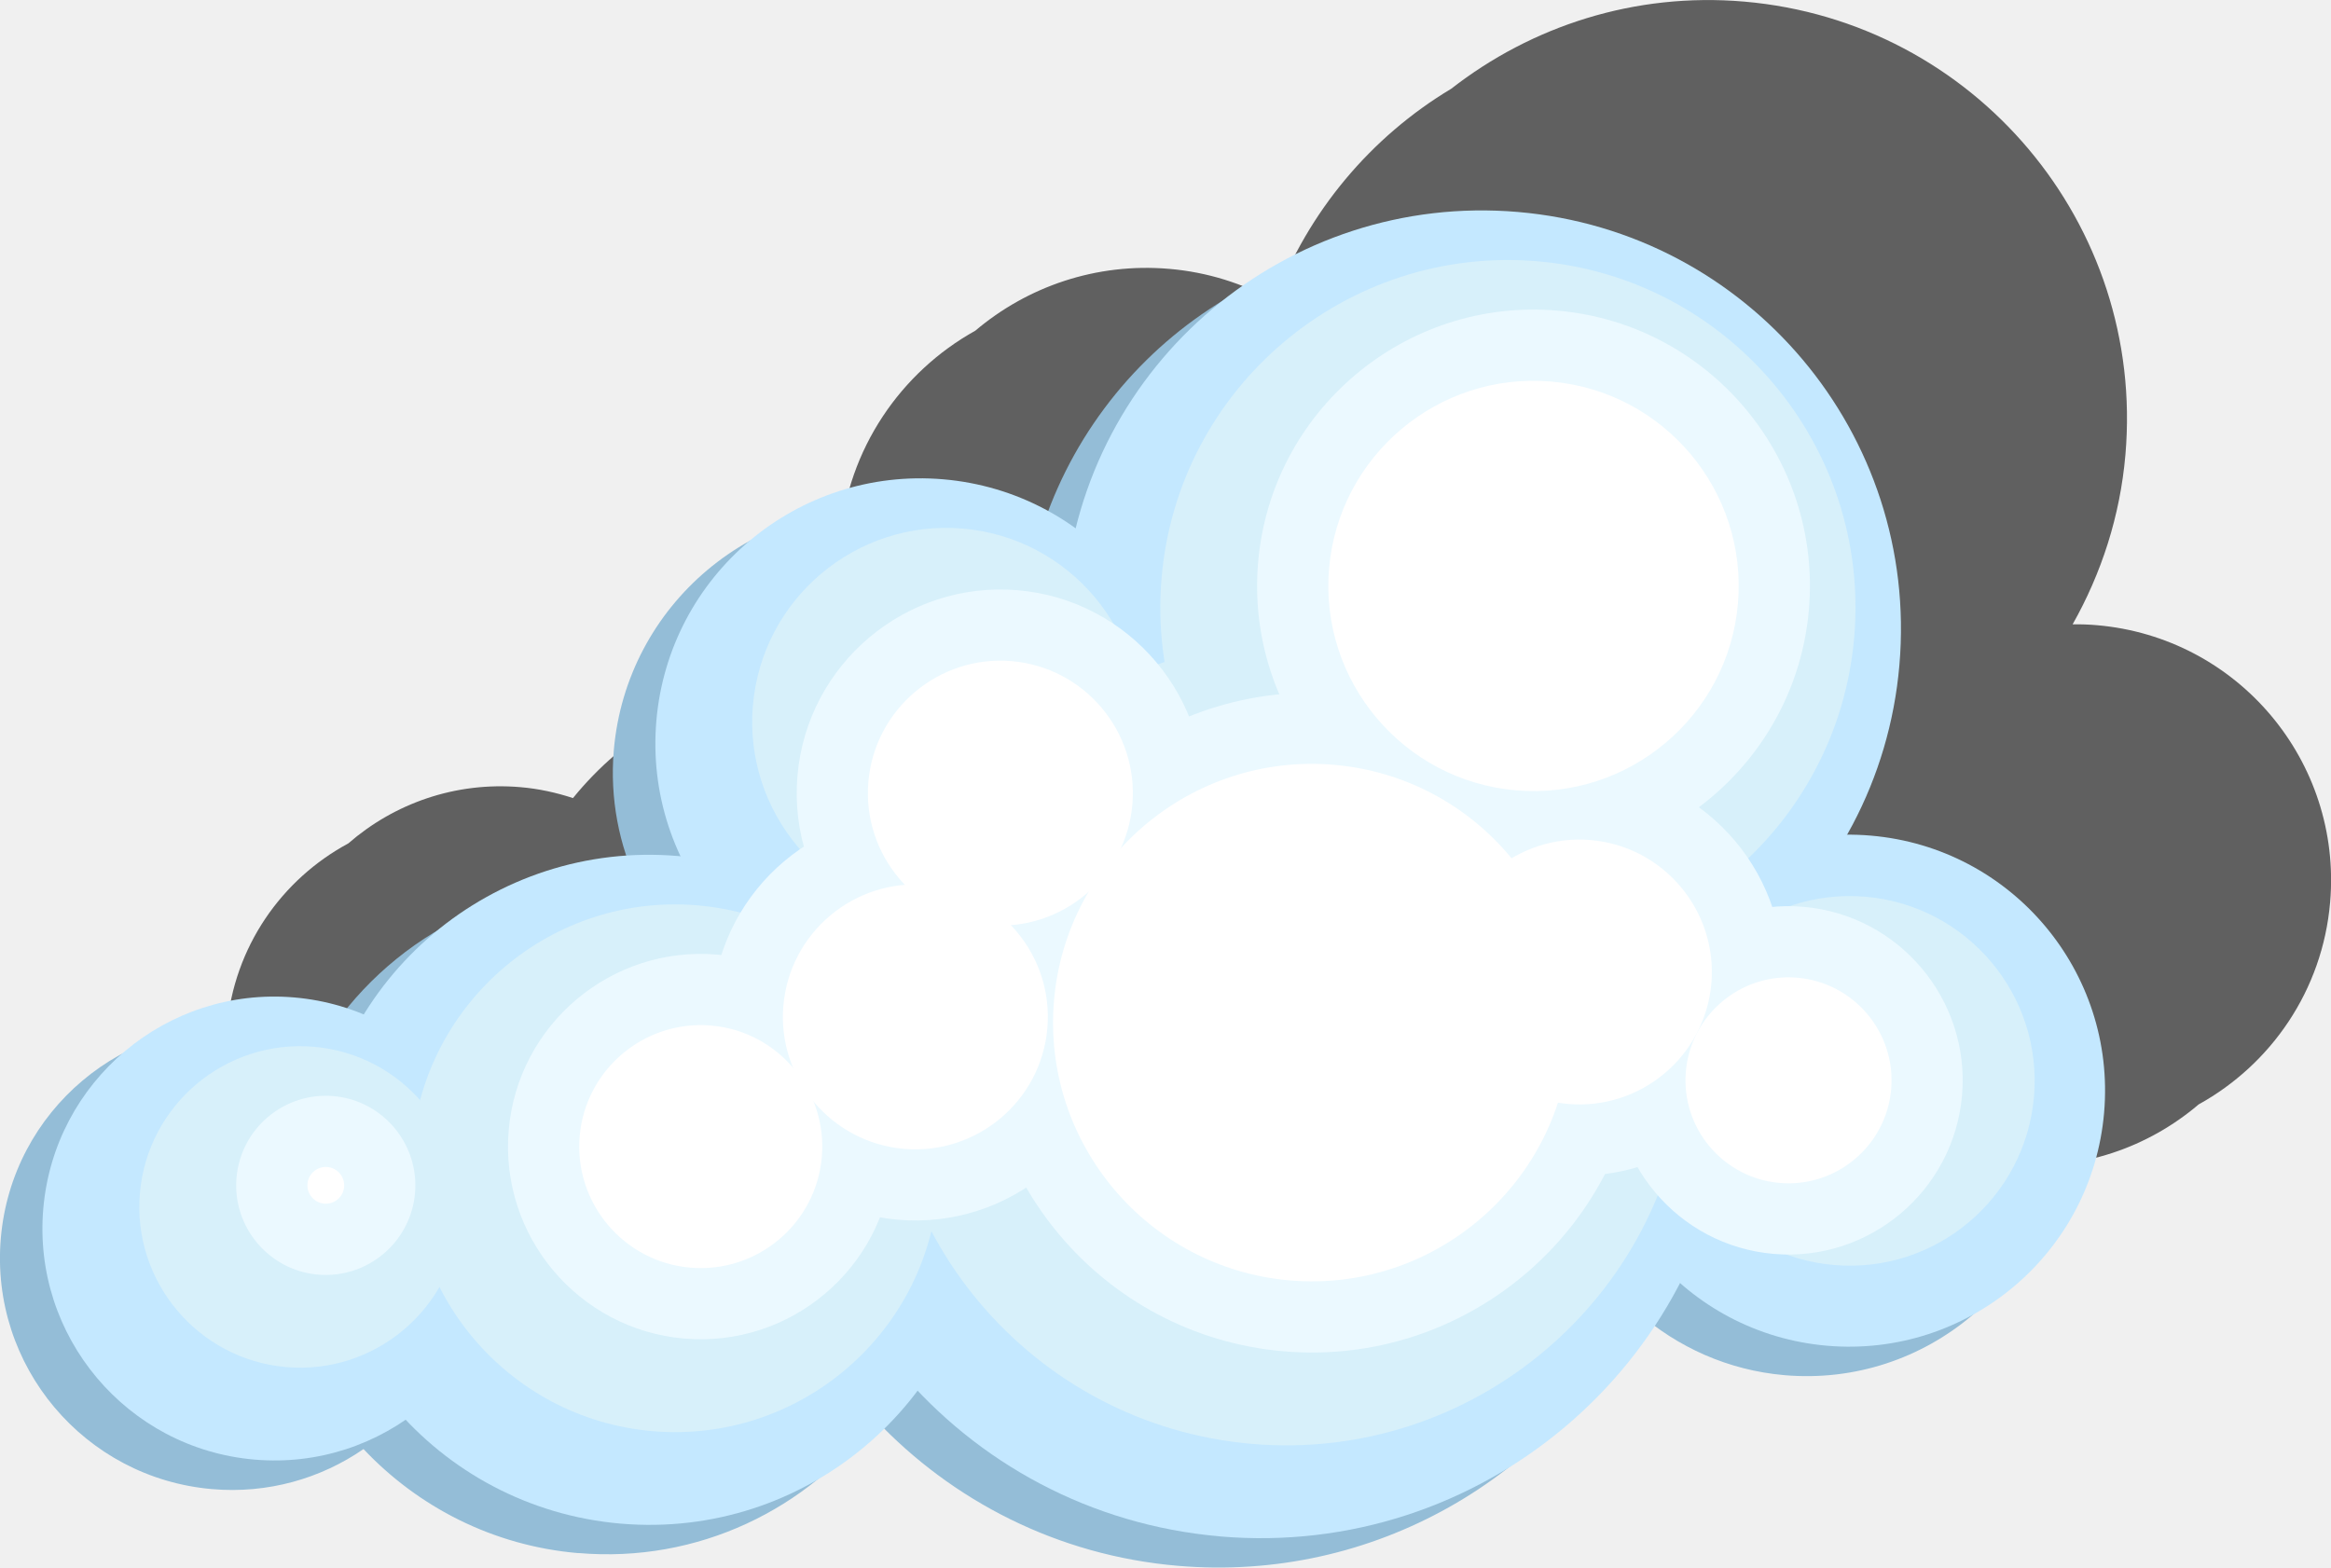
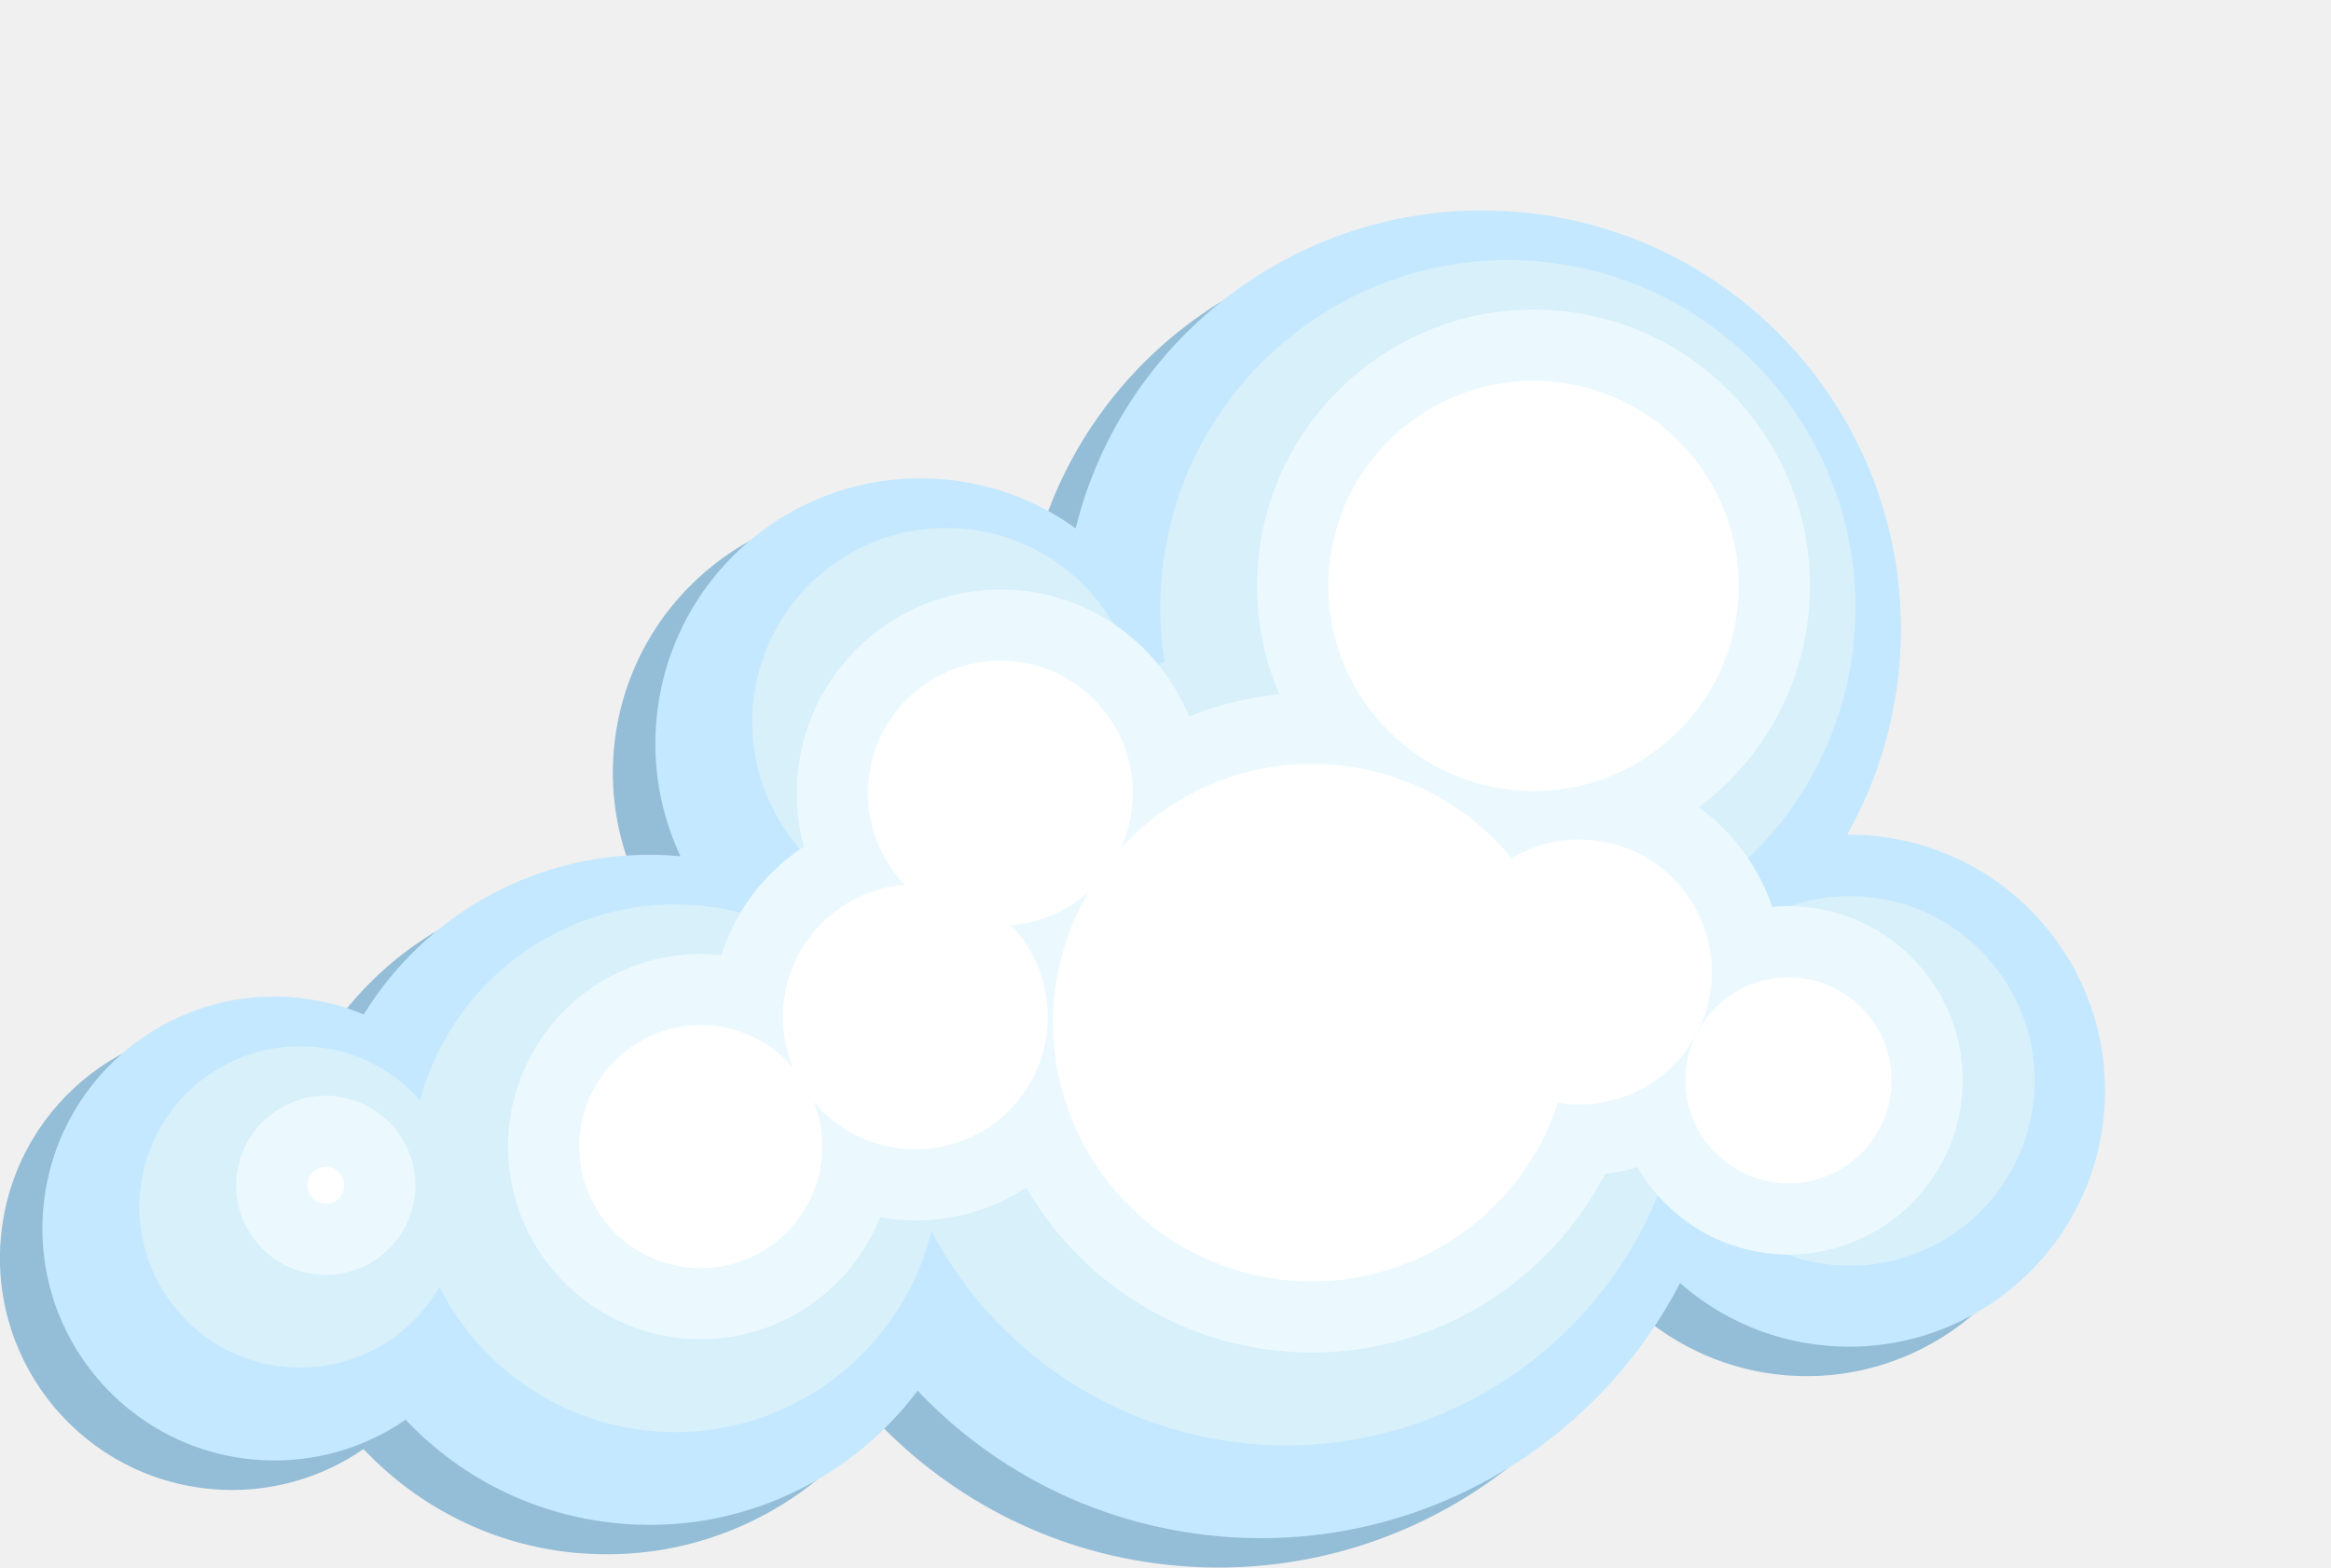
<svg xmlns="http://www.w3.org/2000/svg" width="484.2" height="325.67" viewBox="0 0 484.2 325.67">
  <g isolation="isolate">
    <g id="cloud3-a" data-name="Layer 1">
      <g>
-         <path d="M167.06,278.94c18.68,1.6,36.24-4.37,49.73-15.32,5.05-2.94,9.71-6.5,13.87-10.6,15.77,15.83,36.89,26.5,60.91,28.56,25.79,2.21,50.08-5.79,68.94-20.62,11.99-7.46,22.36-17.36,30.19-29.21,7.62,5.65,16.81,9.35,26.96,10.23,14.75,1.27,28.6-3.62,39.04-12.52,15-8.29,25.75-23.66,27.32-42.02,2.51-29.28-19.18-55.03-48.45-57.55-1.69-.15-3.36-.2-5.04-.18,5.95-10.54,9.87-22.44,10.97-35.27,4.11-47.87-31.36-90-79.23-94.11-22.75-1.95-44.14,5.11-60.82,18.11-16.63,9.97-29.7,25.44-36.7,44.09-6.54-3.62-13.92-5.99-21.86-6.67-15.21-1.31-29.49,3.7-40.29,12.84-15.46,8.61-26.5,24.5-28.13,43.45-.66,7.68.34,15.11,2.63,21.98-14.7.99-28.3,6.56-39.22,15.46-7.19,4.24-13.59,9.73-18.86,16.22-3.48-1.14-7.13-1.95-10.93-2.27-13.55-1.16-26.24,3.42-35.74,11.69-13.83,7.45-23.76,21.48-25.21,38.3-2.28,26.52,17.37,49.85,43.89,52.13,11.58.99,22.56-2.2,31.44-8.32,11.33,11.99,26.87,20.1,44.62,21.62Z" fill="#666" fill-rule="evenodd" style="mix-blend-mode:multiply" />
        <g>
          <path d="M120.13,322.66c24.87,2.14,47.75-9.14,61.68-27.76,15.95,16.88,37.85,28.27,62.82,30.41,40.78,3.5,77.83-18.48,95.54-52.7,8.25,7.26,18.76,12.08,30.54,13.1,29.27,2.51,55.03-19.18,57.54-48.44,2.51-29.28-19.18-55.04-48.45-57.55-1.7-.15-3.37-.19-5.04-.17,5.96-10.53,9.87-22.44,10.97-35.28,4.11-47.87-31.36-90-79.23-94.11-43.27-3.72-81.76,24.96-91.81,65.86-7.84-5.69-17.23-9.43-27.58-10.32-30.32-2.6-57,19.86-59.61,50.18-.86,10.04,1.08,19.67,5.1,28.18-.19-.02-.39-.06-.58-.08-27.12-2.33-51.87,11.26-65.23,32.95-4.51-1.88-9.36-3.13-14.49-3.57-26.52-2.28-49.86,17.37-52.13,43.89-2.28,26.52,17.37,49.85,43.89,52.13,11.59,1,22.57-2.2,31.45-8.32,11.32,12,26.87,20.1,44.61,21.62Z" fill="#94bdd7" fill-rule="evenodd" />
          <path d="M128.94,316.55c-38.3-3.29-66.69-37-63.4-75.31,3.29-38.3,37-66.68,75.31-63.39,38.29,3.29,66.68,37,63.39,75.3-3.29,38.31-37,66.69-75.3,63.4Z" fill="#c4e8ff" fill-rule="evenodd" />
          <path d="M300.44,217.38c-47.87-4.11-83.34-46.24-79.23-94.11,4.11-47.87,46.24-83.34,94.11-79.23,47.86,4.11,83.34,46.24,79.23,94.11-4.11,47.87-46.24,83.34-94.11,79.23Z" fill="#c4e8ff" fill-rule="evenodd" />
          <path d="M253.44,319.2c-53.99-4.64-94.01-52.16-89.37-106.15,4.63-53.99,52.17-94,106.16-89.36,53.99,4.63,94,52.16,89.36,106.15-4.64,53.99-52.16,94-106.15,89.37Z" fill="#c4e8ff" fill-rule="evenodd" />
          <path d="M195.94,99.58c-30.32-2.6-57,19.86-59.6,50.18-2.6,30.32,19.86,56.99,50.18,59.6,30.31,2.6,57-19.86,59.61-50.17,2.6-30.32-19.87-57-50.18-59.61Z" fill="#c4e8ff" fill-rule="evenodd" />
          <path d="M388.62,173.61c29.27,2.51,50.96,28.27,48.45,57.54-2.51,29.27-28.28,50.96-57.55,48.44-29.26-2.51-50.95-28.28-48.44-57.54,2.51-29.27,28.27-50.96,57.54-48.44Z" fill="#c4e8ff" fill-rule="evenodd" />
          <path d="M52.88,303.25c-26.52-2.28-46.17-25.62-43.89-52.13,2.28-26.52,25.62-46.17,52.13-43.89,26.51,2.28,46.16,25.62,43.88,52.14-2.28,26.51-25.62,46.16-52.13,43.88Z" fill="#c4e8ff" fill-rule="evenodd" />
          <path d="M85.61,238.03c2.59-30.11,29.19-52.51,59.31-49.93,30.12,2.59,52.51,29.2,49.93,59.31-2.59,30.12-29.19,52.51-59.31,49.93-30.12-2.59-52.51-29.19-49.93-59.3Z" fill="#d7f0fa" fill-rule="evenodd" />
          <path d="M241.29,120.05c3.4-39.66,38.44-69.16,78.11-65.76,39.66,3.4,69.16,38.45,65.76,78.11-3.41,39.67-38.45,69.16-78.11,65.76-39.67-3.41-69.17-38.44-65.76-78.11Z" fill="#d7f0fa" fill-rule="evenodd" />
          <path d="M184.15,209.82c3.93-45.77,44.37-79.83,90.15-75.89,45.78,3.93,79.82,44.38,75.89,90.15-3.93,45.79-44.37,79.83-90.15,75.9-45.78-3.93-79.83-44.37-75.89-90.15Z" fill="#d7f0fa" fill-rule="evenodd" />
          <path d="M156.4,146.53c1.9-22.14,21.46-38.61,43.6-36.71,22.14,1.9,38.61,21.46,36.71,43.61-1.9,22.14-21.46,38.61-43.61,36.71-22.14-1.9-38.61-21.46-36.71-43.6Z" fill="#d7f0fa" fill-rule="evenodd" />
          <path d="M345.99,221.29c1.81-21.1,20.44-36.79,41.54-34.98,21.1,1.81,36.79,20.45,34.97,41.54-1.81,21.1-20.44,36.79-41.54,34.97-21.1-1.81-36.79-20.44-34.98-41.54Z" fill="#d7f0fa" fill-rule="evenodd" />
          <path d="M29.06,247.9c1.58-18.35,17.79-31.99,36.13-30.42,18.35,1.58,31.99,17.79,30.42,36.13-1.58,18.35-17.79,32-36.13,30.42-18.35-1.58-31.99-17.79-30.42-36.13Z" fill="#d7f0fa" fill-rule="evenodd" />
          <path d="M105.67,234.8c1.89-21.99,21.32-38.35,43.31-36.47,21.99,1.89,38.34,21.33,36.46,43.31-1.89,21.99-21.32,38.35-43.31,36.46-21.99-1.89-38.35-21.32-36.46-43.31Z" fill="#ebf9ff" fill-rule="evenodd" />
          <path d="M261.34,116.82c2.71-31.54,30.58-54.99,62.12-52.29,31.54,2.71,55,30.57,52.29,62.11-2.71,31.54-30.57,55.01-62.12,52.3-31.54-2.71-55-30.58-52.29-62.12Z" fill="#ebf9ff" fill-rule="evenodd" />
          <path d="M204.21,206.6c3.23-37.65,36.5-65.66,74.15-62.43,37.66,3.23,65.66,36.5,62.43,74.15-3.23,37.66-36.5,65.66-74.15,62.43-37.65-3.23-65.66-36.49-62.43-74.15Z" fill="#ebf9ff" fill-rule="evenodd" />
          <path d="M165.65,161.17c2-23.25,22.53-40.53,45.78-38.54,23.24,2,40.53,22.52,38.53,45.78-2,23.24-22.53,40.53-45.77,38.54-23.24-2-40.53-22.53-38.54-45.77Z" fill="#ebf9ff" fill-rule="evenodd" />
          <path d="M148,207.64c2-23.24,22.53-40.52,45.77-38.53,23.24,2,40.53,22.52,38.53,45.77-2,23.25-22.53,40.53-45.77,38.53-23.24-2-40.53-22.52-38.53-45.77Z" fill="#ebf9ff" fill-rule="evenodd" />
          <path d="M285.91,198.34c2-23.25,22.53-40.53,45.77-38.54,23.25,2,40.53,22.53,38.53,45.77-2,23.24-22.52,40.52-45.77,38.53-23.24-2-40.53-22.53-38.53-45.77Z" fill="#ebf9ff" fill-rule="evenodd" />
          <path d="M335.45,221.36c1.71-19.88,19.27-34.67,39.15-32.96,19.88,1.71,34.67,19.27,32.96,39.15-1.71,19.88-19.27,34.67-39.15,32.96-19.88-1.71-34.67-19.27-32.96-39.15Z" fill="#ebf9ff" fill-rule="evenodd" />
          <path d="M49.13,244.68c.88-10.23,9.91-17.83,20.14-16.95,10.21.88,17.82,9.91,16.94,20.14-.88,10.22-9.91,17.82-20.13,16.95-10.23-.88-17.83-9.91-16.95-20.13Z" fill="#ebf9ff" fill-rule="evenodd" />
          <path d="M120.41,236.07c1.19-13.87,13.44-24.19,27.31-23,13.87,1.19,24.18,13.45,22.99,27.31-1.19,13.86-13.44,24.18-27.31,22.99-13.87-1.19-24.18-13.45-22.99-27.31Z" fill="#fff" fill-rule="evenodd" />
          <path d="M276.08,118.09c2.01-23.42,22.69-40.83,46.11-38.82,23.42,2.01,40.83,22.69,38.82,46.11-2.01,23.42-22.69,40.84-46.11,38.82-23.42-2.01-40.83-22.69-38.82-46.12Z" fill="#fff" fill-rule="evenodd" />
          <path d="M218.94,207.86c2.54-29.53,28.63-51.5,58.16-48.96,29.53,2.54,51.49,28.63,48.96,58.16-2.54,29.53-28.62,51.49-58.15,48.96-29.54-2.54-51.5-28.62-48.97-58.15Z" fill="#fff" fill-rule="evenodd" />
          <path d="M180.38,162.43c1.3-15.12,14.66-26.37,29.78-25.07,15.11,1.3,26.36,14.66,25.06,29.78-1.3,15.12-14.66,26.36-29.77,25.06-15.12-1.3-26.37-14.65-25.07-29.77Z" fill="#fff" fill-rule="evenodd" />
          <path d="M162.73,208.91c1.3-15.11,14.66-26.36,29.77-25.06,15.12,1.3,26.36,14.65,25.06,29.77-1.3,15.12-14.65,26.36-29.77,25.07-15.12-1.3-26.36-14.65-25.07-29.77Z" fill="#fff" fill-rule="evenodd" />
          <path d="M300.65,199.6c1.3-15.12,14.66-26.36,29.77-25.07,15.12,1.3,26.36,14.65,25.07,29.77-1.3,15.12-14.65,26.36-29.77,25.06-15.11-1.3-26.36-14.65-25.06-29.77Z" fill="#fff" fill-rule="evenodd" />
          <path d="M350.19,222.62c1.01-11.76,11.39-20.5,23.15-19.49,11.76,1.01,20.51,11.39,19.5,23.15s-11.4,20.5-23.16,19.49c-11.76-1.01-20.5-11.39-19.49-23.15Z" fill="#fff" fill-rule="evenodd" />
          <path d="M63.87,245.94c.18-2.1,2.03-3.66,4.13-3.48s3.66,2.04,3.48,4.14-2.04,3.65-4.13,3.47-3.66-2.04-3.48-4.13Z" fill="#fff" fill-rule="evenodd" />
        </g>
      </g>
    </g>
  </g>
</svg>
